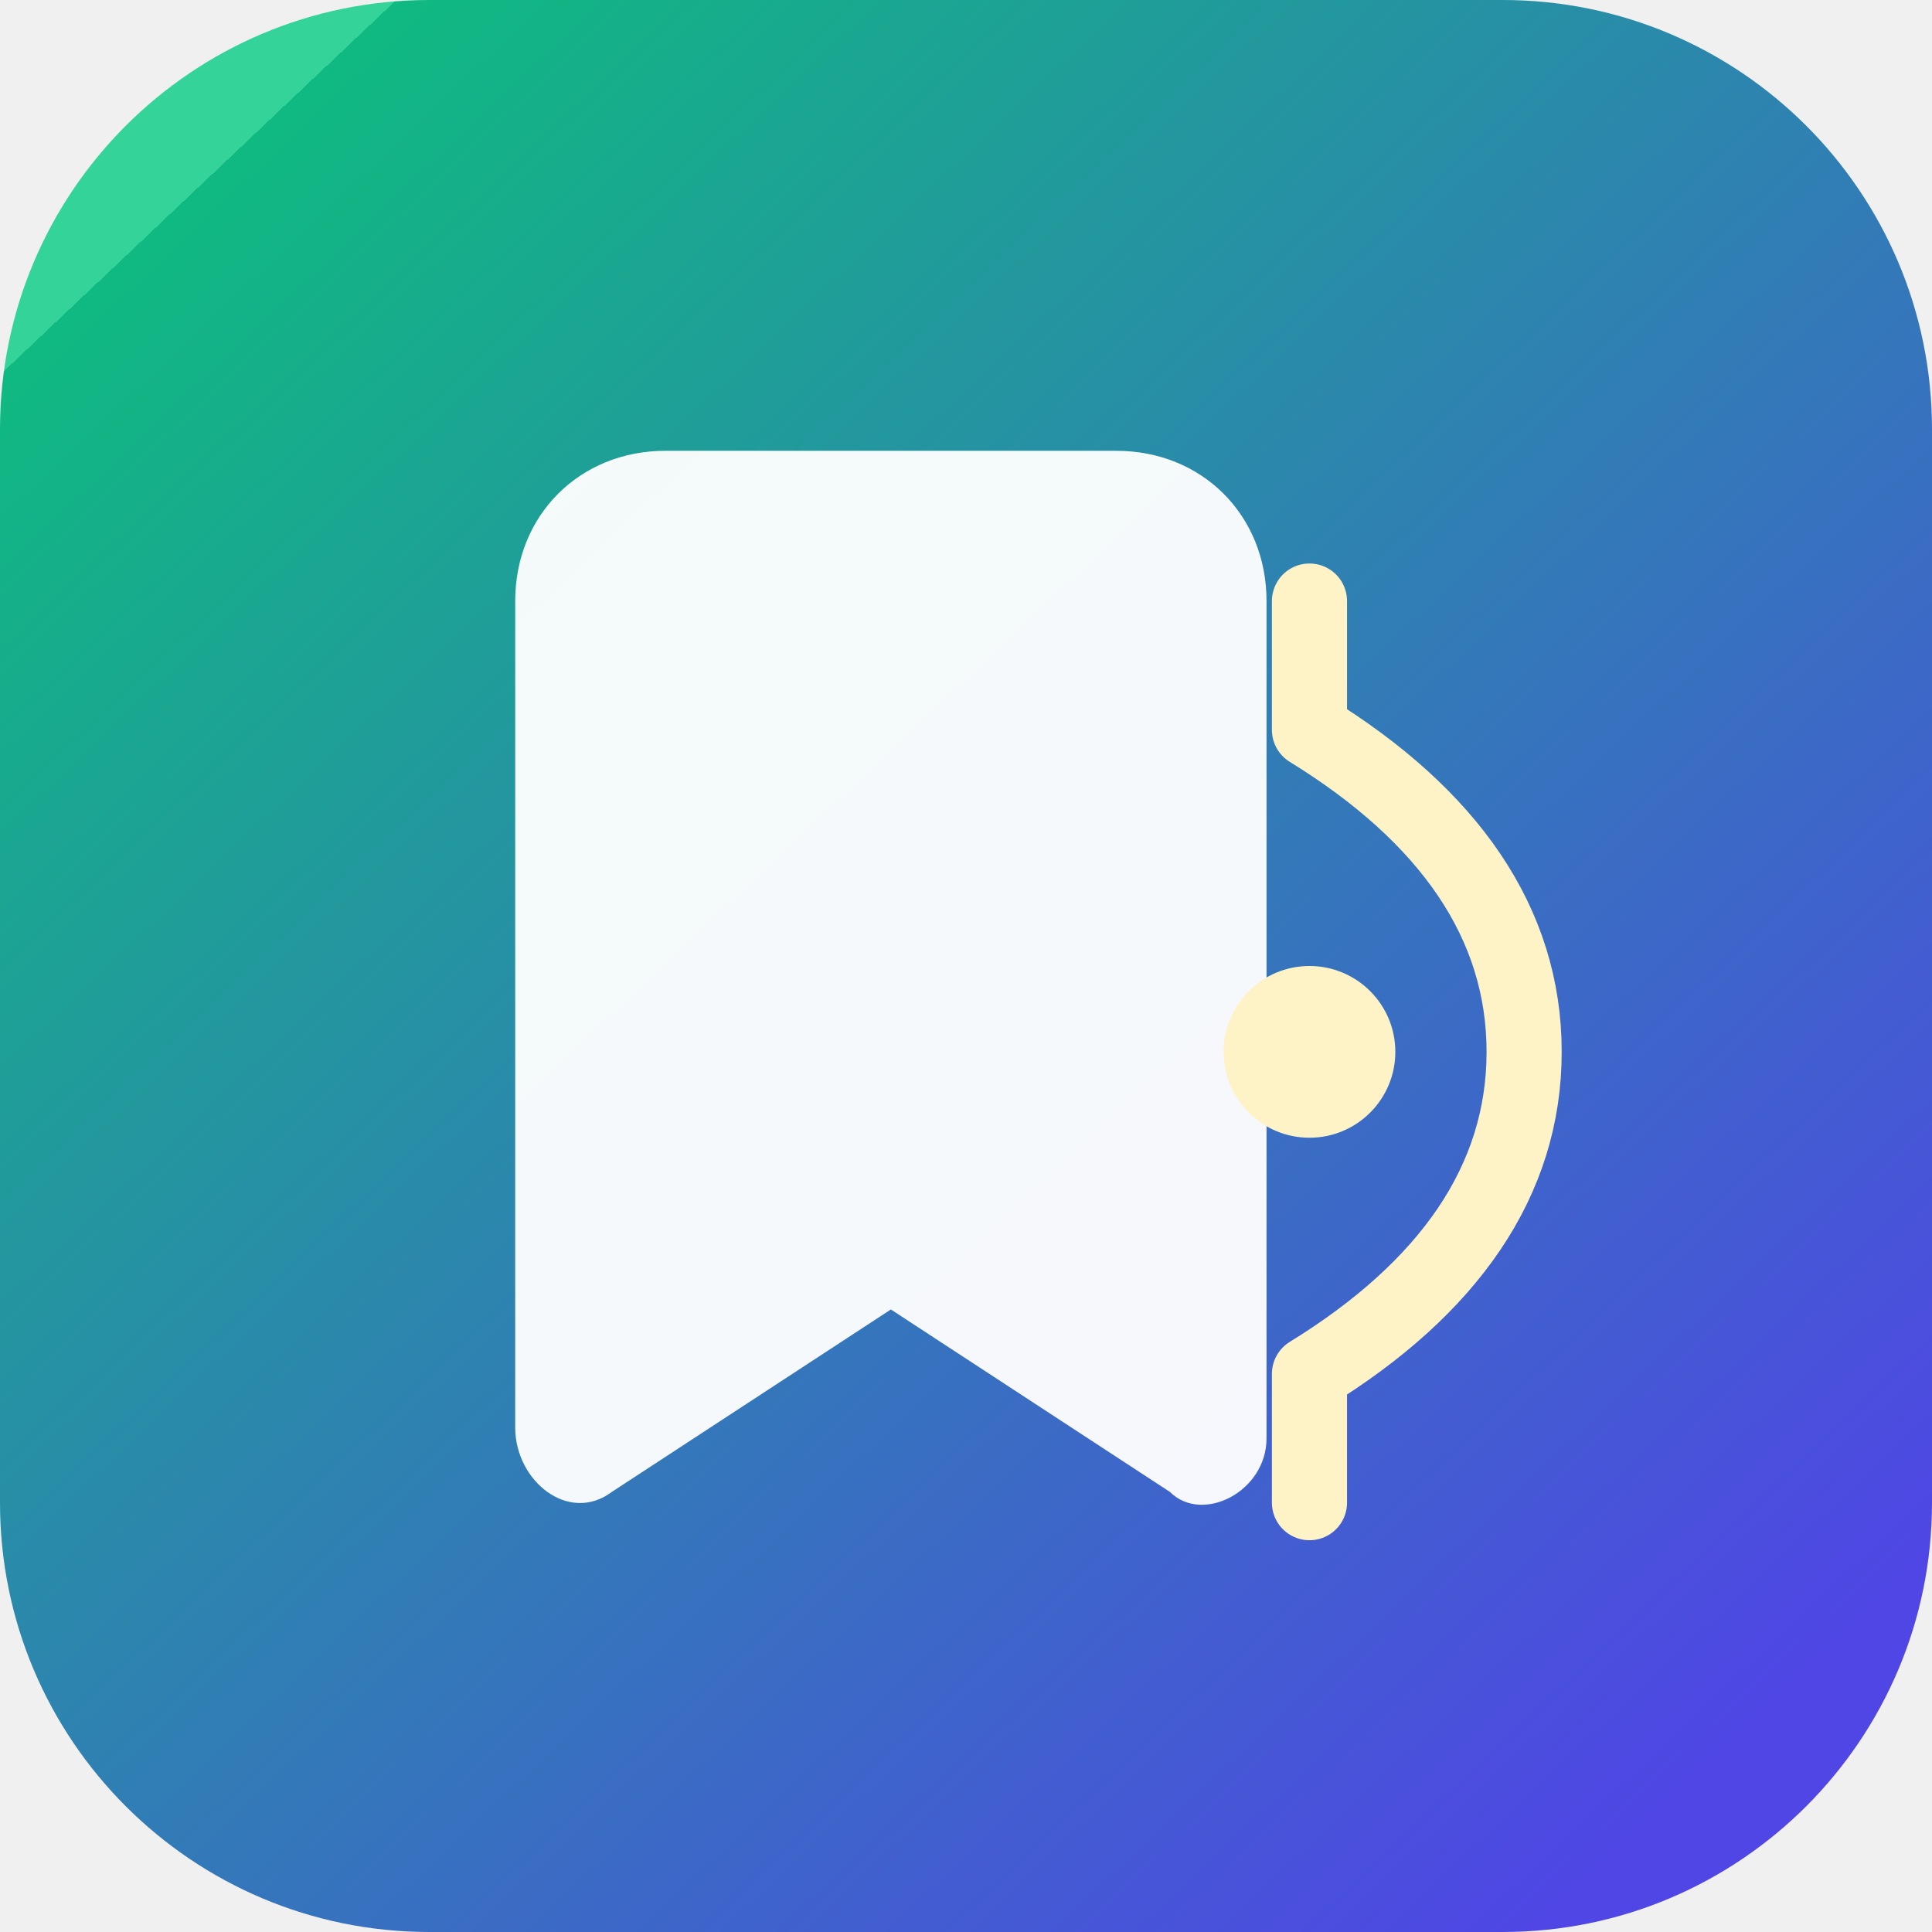
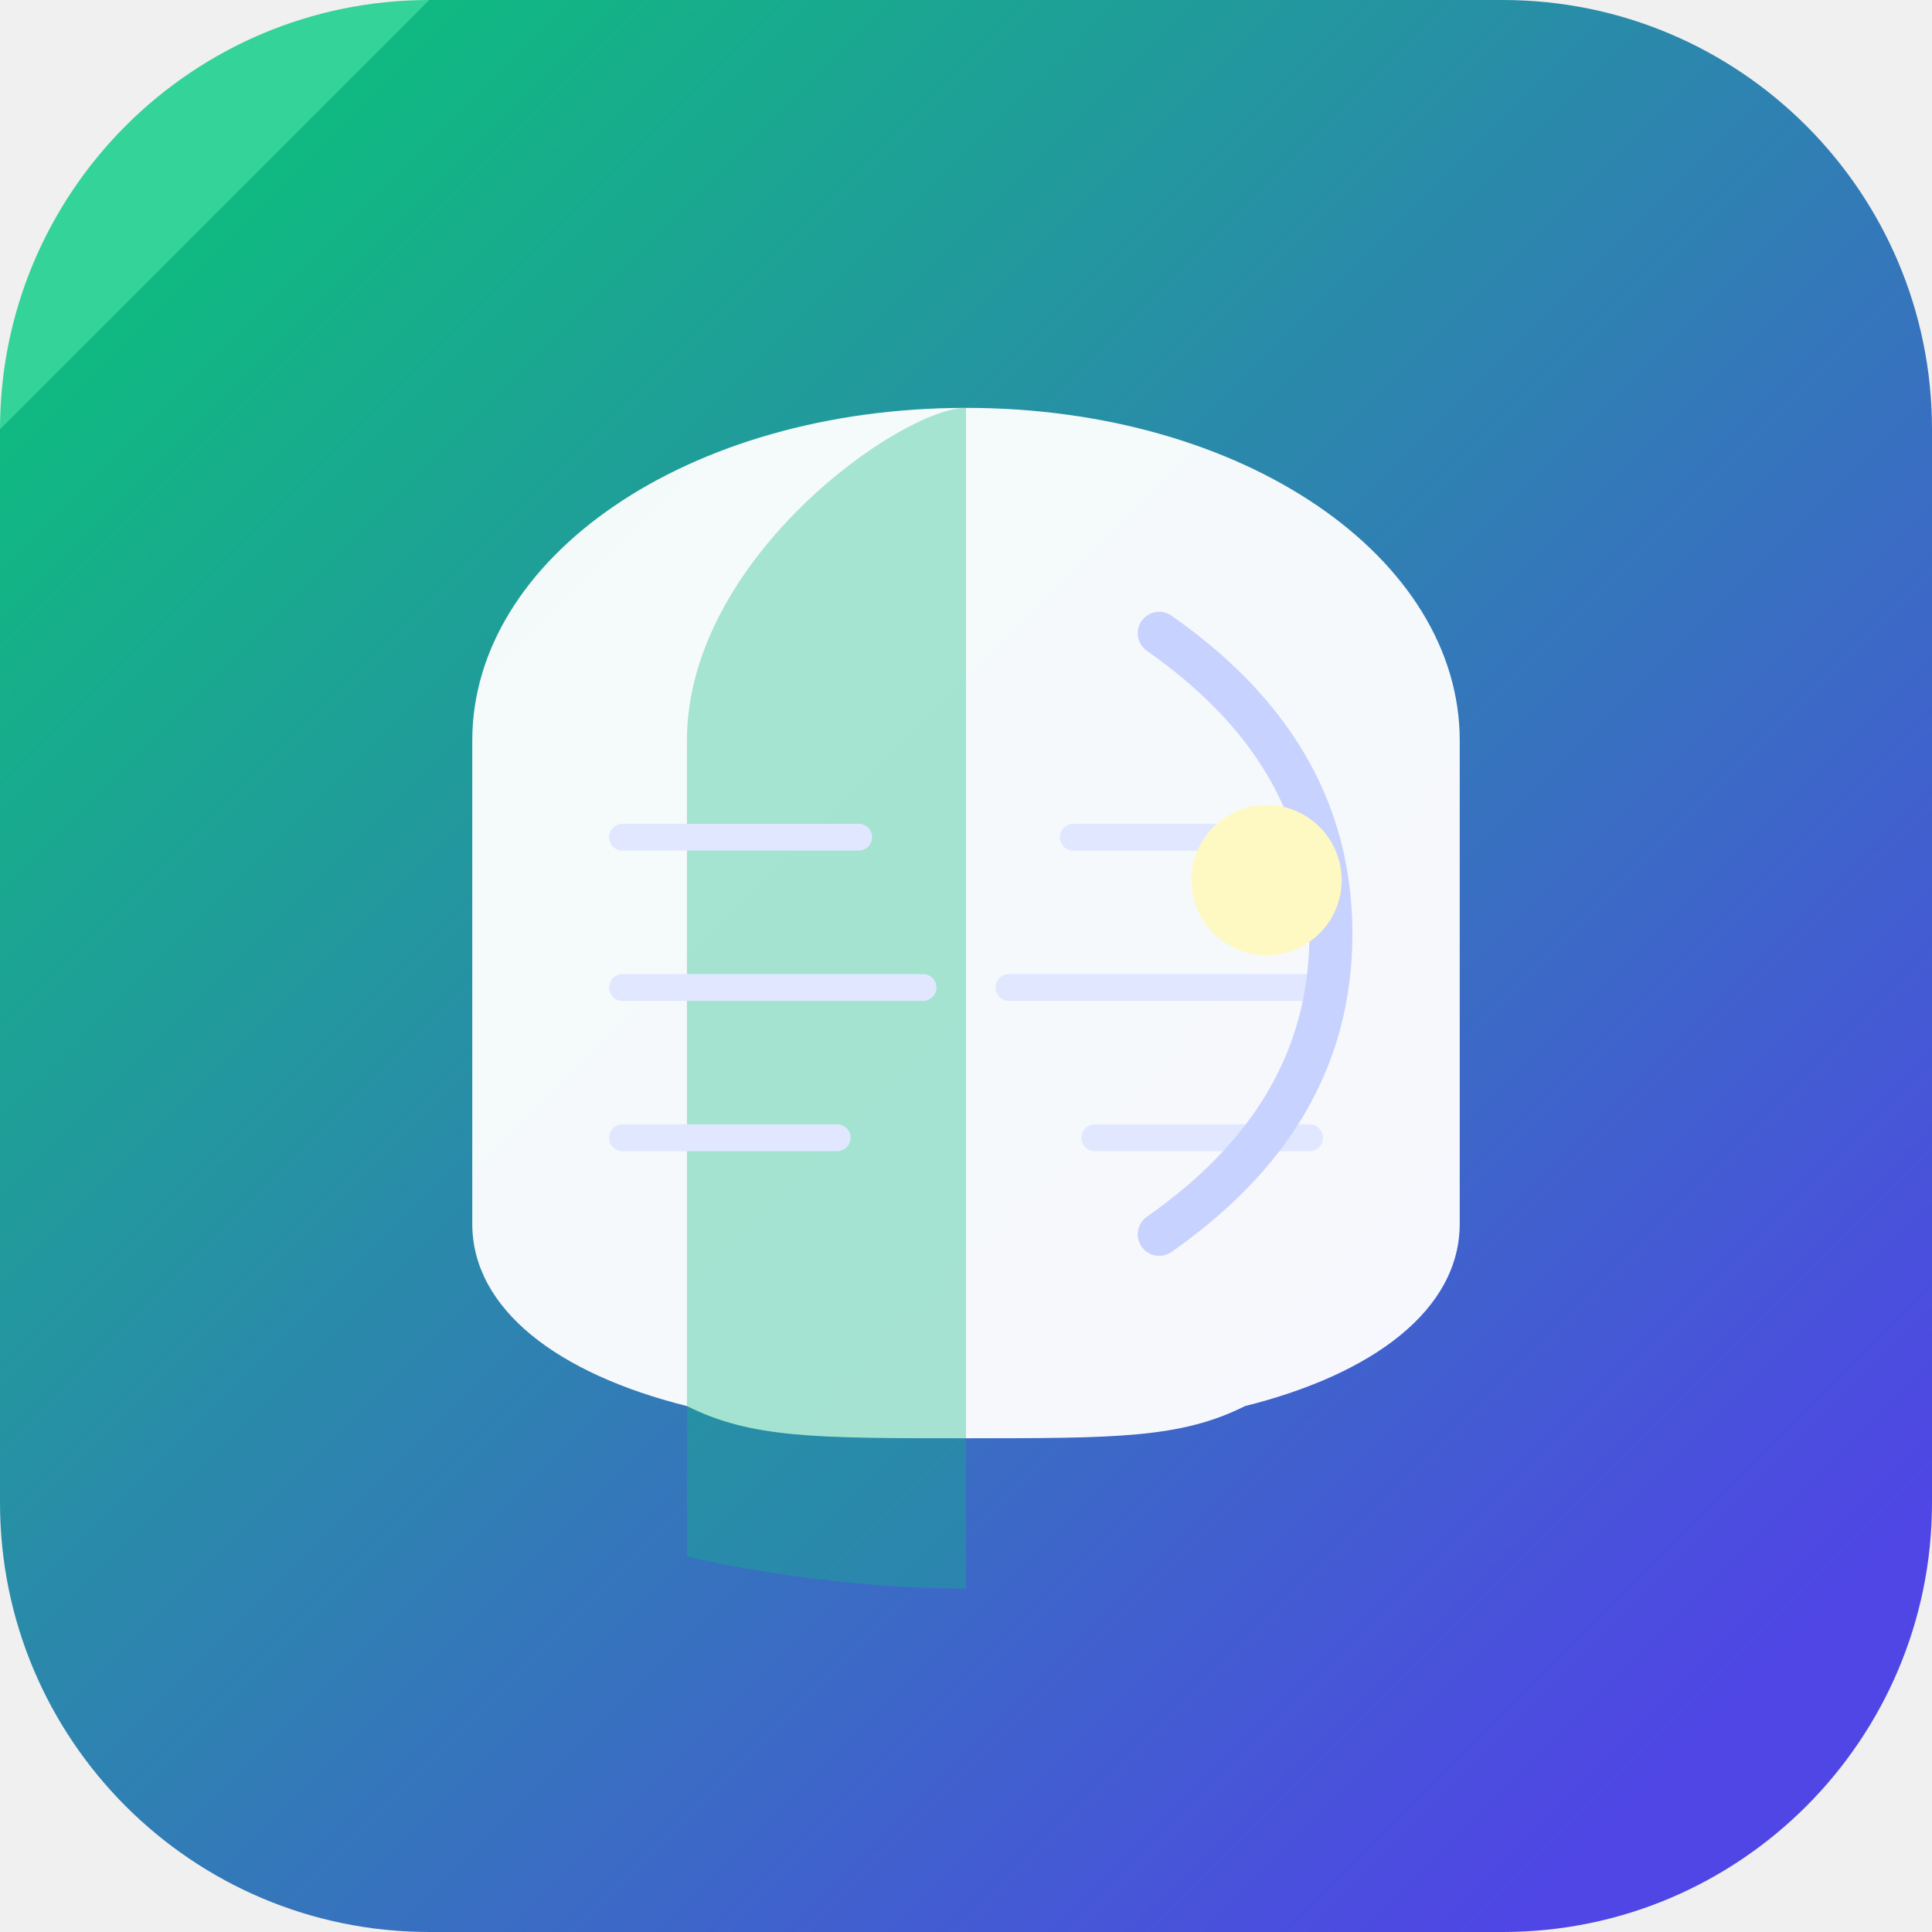
<svg xmlns="http://www.w3.org/2000/svg" viewBox="0 0 180 180" role="img" aria-label="Verseway">
  <defs>
-     <linearGradient id="bg" x1="20" y1="16" x2="160" y2="164" gradientUnits="userSpaceOnUse">
+     <linearGradient id="bg" x1="20" y1="20" x2="160" y2="160" gradientUnits="userSpaceOnUse">
      <stop stop-color="#34d399" />
      <stop stop-color="#10b981" />
      <stop offset="1" stop-color="#4f46e5" />
    </linearGradient>
  </defs>
  <rect width="180" height="180" rx="40" fill="url(#bg)" />
-   <path fill="#fff" fill-opacity="0.95" d="M52 42h52c8 0 14 6 14 14v78c0 5-6 8-9 5l-26-17-26 17c-4 3-9-1-9-6V56c0-8 6-14 14-14Z" />
-   <path fill="none" stroke="#fef3c7" stroke-width="7" stroke-linecap="round" d="M122 68c13 8 20 18 20 30s-7 22-20 30M122 68V56M122 128v12" />
-   <circle cx="122" cy="98" r="8" fill="#fef3c7" />
+   <path fill="#fff" fill-opacity="0.95" d="M90 38c-26 0-46 14-46 31v45c0 8 8 14 20 17 6 3 12 3 26 3s20 0 26-3c12-3 20-9 20-17V69c0-17-20-31-46-31Z" />
+   <path fill="#10b981" fill-opacity="0.35" d="M90 38v110c-14 0-26-3-26-3V69c0-17 20-31 26-31Z" />
+   <path fill="none" stroke="#e0e7ff" stroke-width="2.5" stroke-linecap="round" d="M58 78h22M58 92h28M58 106h20M122 78H100M122 92H94M122 106h-20" />
+   <path fill="none" stroke="#c7d2fe" stroke-width="4" stroke-linecap="round" d="M108 115c10-7 16-16 16-28s-6-21-16-28" />
+   <circle cx="118" cy="82" r="7" fill="#fef9c3" />
</svg>
